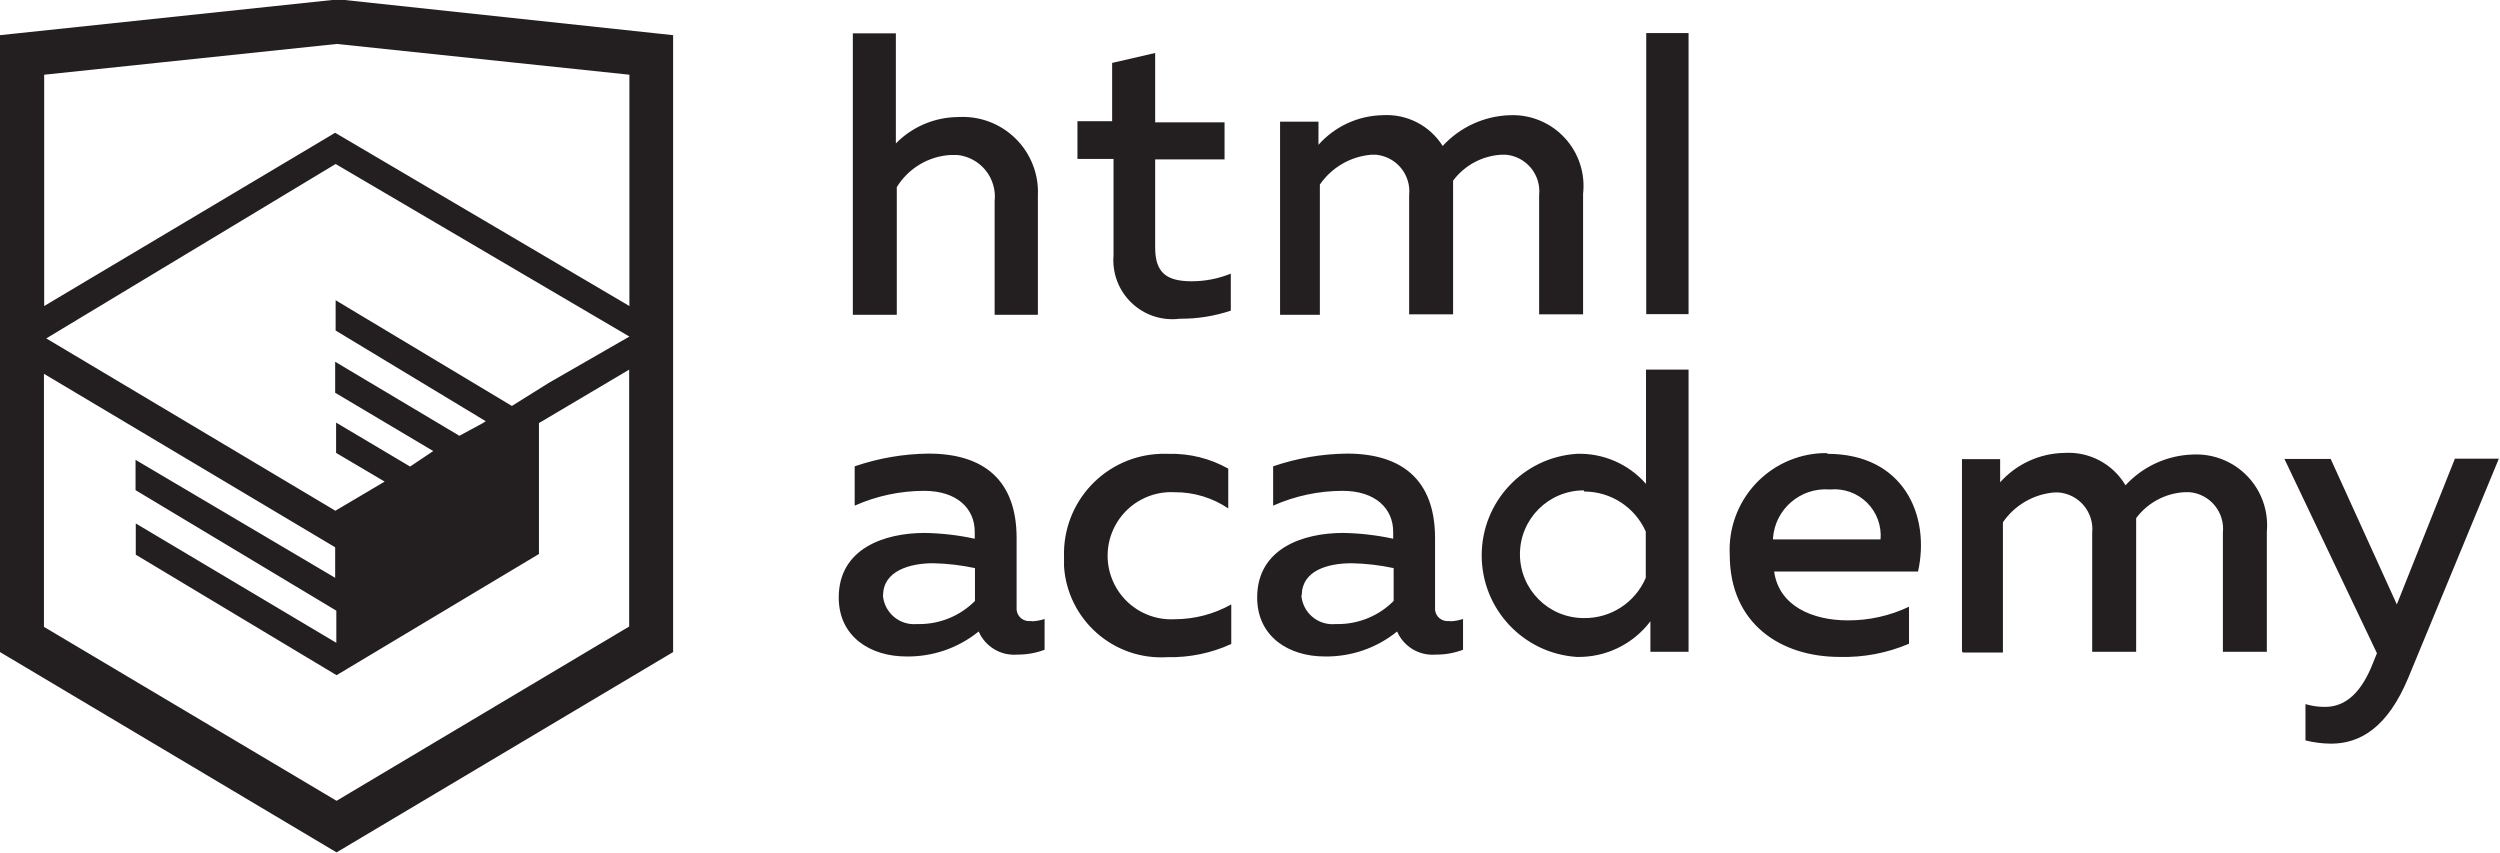
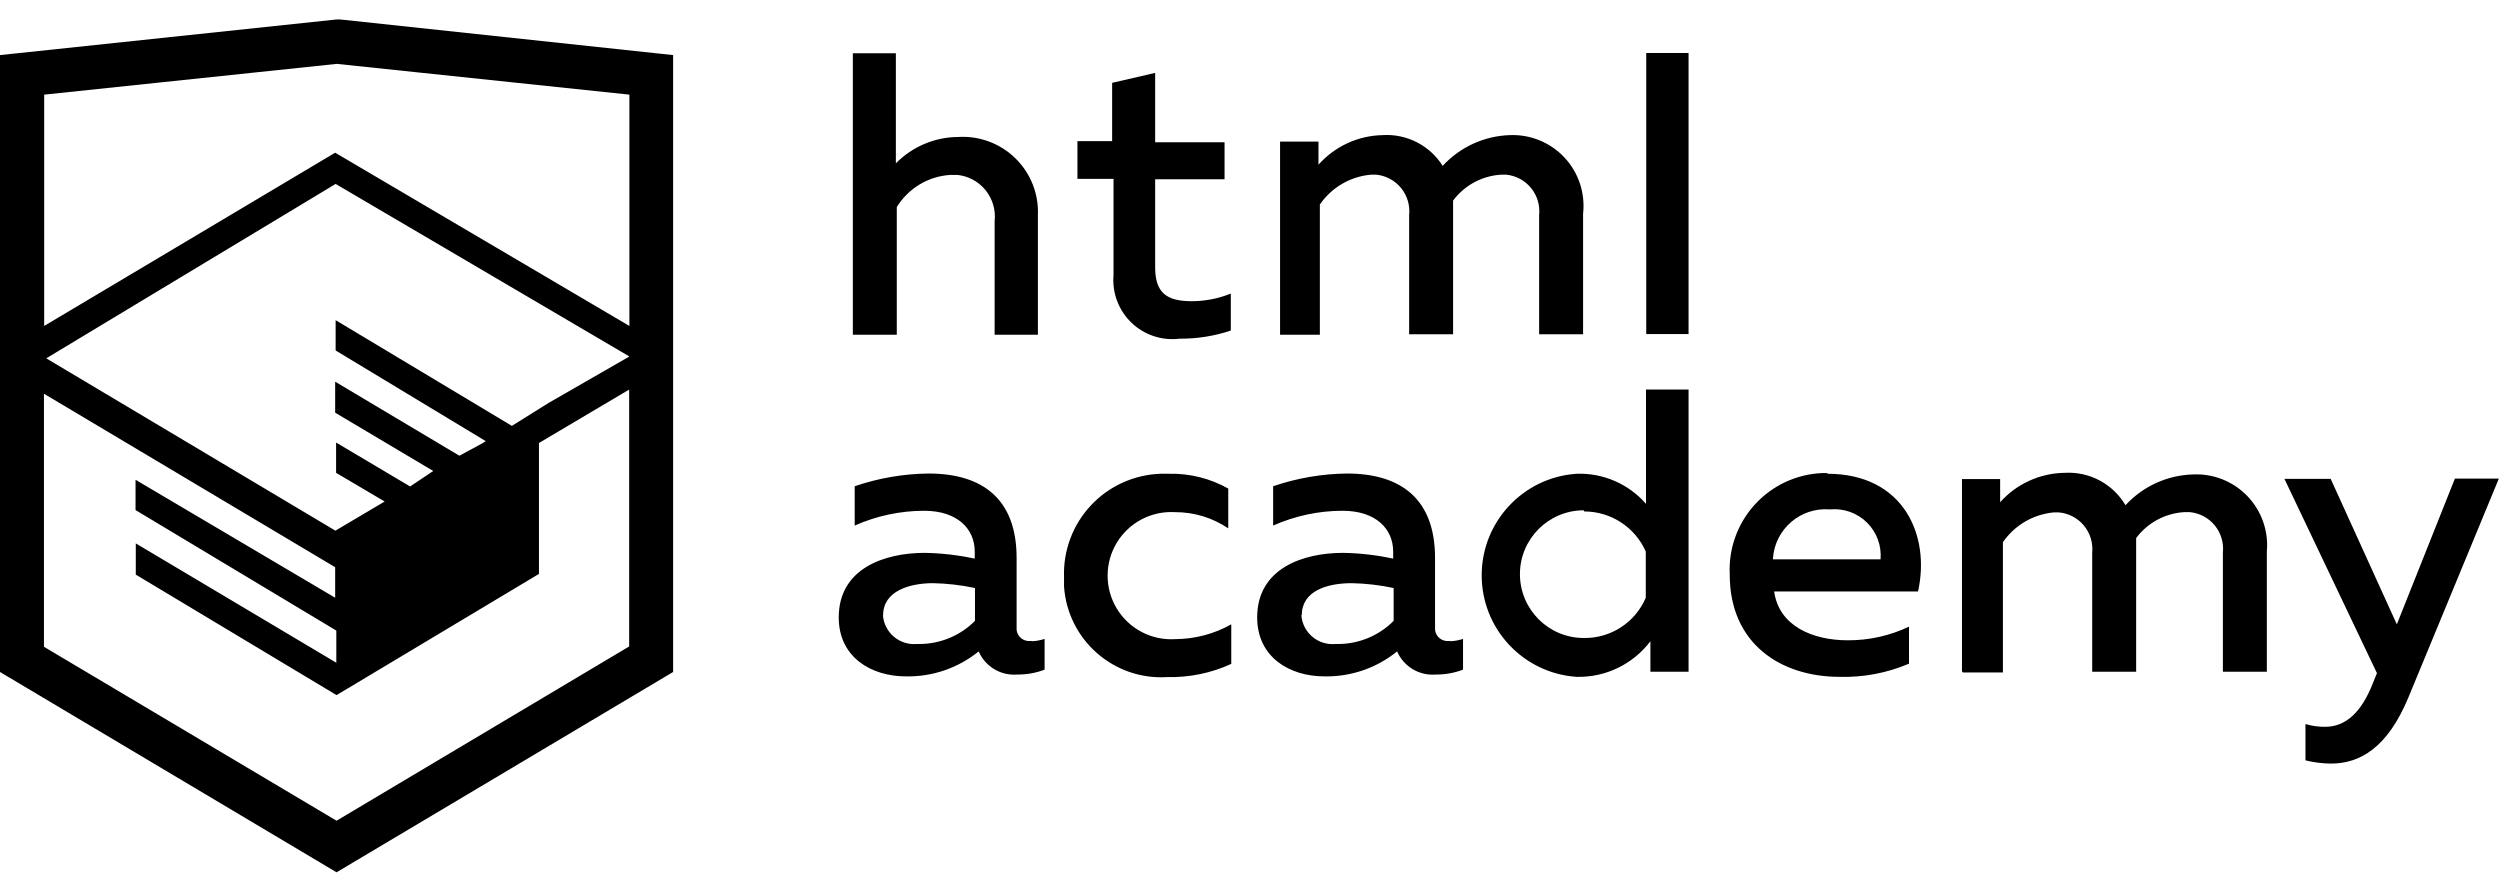
- <svg xmlns="http://www.w3.org/2000/svg" id="Layer_1" data-name="Layer 1" viewBox="0 0 108.08 36.85">
-   <path d="M44.61,26.88a2,2,0,0,0,.55-0.1v1.33a3.25,3.25,0,0,1-1.18.21,1.67,1.67,0,0,1-1.67-1,4.84,4.84,0,0,1-3.14,1.08c-1.51,0-2.91-.83-2.91-2.55,0-2.13,2-2.79,3.71-2.79a11.08,11.08,0,0,1,2.17.25v-0.3c0-1-.76-1.77-2.19-1.77a7.42,7.42,0,0,0-3,.64v-1.7a10.21,10.21,0,0,1,3.19-.55c2.36,0,3.81,1.12,3.81,3.65v3a0.54,0.54,0,0,0,.49.59h0.17Zm-6.44-1.13A1.35,1.35,0,0,0,39.63,27h0.11a3.39,3.39,0,0,0,2.41-1V24.58a9.72,9.72,0,0,0-1.81-.21c-1,0-2.16.33-2.16,1.38h0Zm12.36-6.11a5,5,0,0,1,2.57.64V22a4.08,4.08,0,0,0-2.3-.7,2.75,2.75,0,1,0,0,5.49,5,5,0,0,0,2.43-.64v1.71a6.27,6.27,0,0,1-2.76.57A4.21,4.21,0,0,1,46,24.51q0-.21,0-0.41a4.32,4.32,0,0,1,4.18-4.46h0.38Zm12.17,7.24a2,2,0,0,0,.55-0.1v1.33a3.25,3.25,0,0,1-1.18.21,1.67,1.67,0,0,1-1.67-1,4.84,4.84,0,0,1-3.14,1.08c-1.51,0-2.91-.83-2.91-2.55,0-2.13,2-2.79,3.71-2.79a11.08,11.08,0,0,1,2.17.25v-0.3c0-1-.76-1.77-2.19-1.77a7.42,7.42,0,0,0-3,.64v-1.7a10.21,10.21,0,0,1,3.19-.55c2.36,0,3.81,1.12,3.81,3.65v3a0.54,0.54,0,0,0,.49.59h0.17Zm-6.44-1.13A1.35,1.35,0,0,0,57.73,27h0.11a3.39,3.39,0,0,0,2.41-1V24.58a9.72,9.72,0,0,0-1.81-.21c-1.06,0-2.16.33-2.16,1.38h0ZM73,16V28.2H71.35V26.88a3.88,3.88,0,0,1-3.19,1.54,4.4,4.4,0,0,1,0-8.78,3.81,3.81,0,0,1,3,1.3V16H73Zm-4.53,5.22a2.76,2.76,0,1,0,0,5.52A2.86,2.86,0,0,0,71.15,25V23A2.91,2.91,0,0,0,68.49,21.27ZM79,19.64c3.31,0,4.46,2.68,3.92,5.09H76.7c0.21,1.5,1.67,2.11,3.19,2.11a6.11,6.11,0,0,0,2.64-.59v1.6a7.14,7.14,0,0,1-3,.57C77,28.42,74.78,27,74.78,24a4.18,4.18,0,0,1,4-4.39H79Zm0.09,1.54a2.28,2.28,0,0,0-2.44,2.1v0.06H81.3A2,2,0,0,0,79.13,21.18Zm5.73,7V19.87h1.65v1a3.81,3.81,0,0,1,2.78-1.27A2.86,2.86,0,0,1,91.89,21a4.12,4.12,0,0,1,2.91-1.33A3.06,3.06,0,0,1,98,23V28.2h-1.9V23.05a1.59,1.59,0,0,0-1.42-1.75H94.42a2.8,2.8,0,0,0-2.07,1.12V28.2h-1.9V23.05A1.59,1.59,0,0,0,89,21.31H88.8a3,3,0,0,0-2.21,1.29v5.63H84.86Zm21.31-8.33h1.9l-3.91,9.46c-0.9,2.17-2.09,2.86-3.35,2.86a4.76,4.76,0,0,1-1.1-.14V30.46a2.86,2.86,0,0,0,.85.12c0.9,0,1.58-.64,2.07-1.9l0.17-.42-4-8.4h2l2.86,6.29ZM38.73,1.46V6.22a3.81,3.81,0,0,1,2.7-1.14,3.25,3.25,0,0,1,3.44,3.4v5.15H43V8.72a1.81,1.81,0,0,0-1.61-2h-0.3a2.93,2.93,0,0,0-2.32,1.39v5.52h-1.9V1.46h1.9ZM49.94,2.31v3h3V6.91h-3v3.81c0,1.1.5,1.46,1.58,1.46a4.49,4.49,0,0,0,1.69-.33v1.6A6.8,6.8,0,0,1,51,13.8a2.55,2.55,0,0,1-2.86-2.74V6.89H46.58V5.26h1.5V2.74Zm5.4,11.31V5.28H57v1A3.81,3.81,0,0,1,59.77,5a2.86,2.86,0,0,1,2.6,1.33A4.12,4.12,0,0,1,65.28,5,3.06,3.06,0,0,1,68.44,8.4v5.21h-1.9V8.46a1.59,1.59,0,0,0-1.42-1.75H64.89a2.8,2.8,0,0,0-2.07,1.12v5.78h-1.9V8.46A1.59,1.59,0,0,0,59.5,6.71H59.27A3,3,0,0,0,57.06,8v5.63H55.34ZM71.17,1.45H73V13.6H71.17V1.45ZM14.71,0H14.55L0,1.54V28.21l14.55,8.66,14.55-8.66V1.54Zm12.5,27.1L14.55,34.64,1.9,27.12V16.18l12.59,7.5V25L5.86,19.9v1.31l8.68,5.21v1.39L5.87,22.65V24l8.68,5.21,8.75-5.24V18.31L27.2,16V27.12Zm0-12.53-3.48,2-1.6,1L14.51,13v1.31L21,18.23H21l-0.14.09-1,.54-5.37-3.2V17l4.24,2.52-1,.67-3.2-1.9v1.31l2.1,1.24L14.5,22.1,2,14.65,14.51,7.11Zm0-1.32L14.49,5.76,1.91,13.25v-10L14.56,1.92,27.21,3.25v10h0Z" transform="translate(0 -0.02)" fill="#231f20" />
+ <svg xmlns="http://www.w3.org/2000/svg" class="developer__link-img" width="115" height="41" viewBox="0 0 108.08 36.85">
+   <path d="M44.61,26.88a2,2,0,0,0,.55-0.1v1.33a3.25,3.25,0,0,1-1.18.21,1.67,1.67,0,0,1-1.67-1,4.84,4.84,0,0,1-3.14,1.08c-1.51,0-2.91-.83-2.91-2.55,0-2.13,2-2.79,3.71-2.79a11.08,11.08,0,0,1,2.17.25v-0.3c0-1-.76-1.77-2.19-1.77a7.42,7.42,0,0,0-3,.64v-1.7a10.21,10.21,0,0,1,3.19-.55c2.36,0,3.81,1.12,3.81,3.65v3a0.54,0.54,0,0,0,.49.59h0.17Zm-6.44-1.13A1.35,1.35,0,0,0,39.63,27h0.11a3.39,3.39,0,0,0,2.41-1V24.58a9.72,9.72,0,0,0-1.81-.21c-1,0-2.16.33-2.16,1.38h0Zm12.36-6.11a5,5,0,0,1,2.57.64V22a4.08,4.08,0,0,0-2.3-.7,2.75,2.75,0,1,0,0,5.49,5,5,0,0,0,2.43-.64v1.71a6.27,6.27,0,0,1-2.76.57A4.21,4.21,0,0,1,46,24.51q0-.21,0-0.41a4.32,4.32,0,0,1,4.18-4.46h0.38Zm12.17,7.24a2,2,0,0,0,.55-0.1v1.33a3.25,3.25,0,0,1-1.18.21,1.67,1.67,0,0,1-1.67-1,4.84,4.84,0,0,1-3.14,1.08c-1.51,0-2.91-.83-2.91-2.55,0-2.13,2-2.79,3.71-2.79a11.08,11.08,0,0,1,2.17.25v-0.3c0-1-.76-1.77-2.19-1.77a7.42,7.42,0,0,0-3,.64v-1.7a10.21,10.21,0,0,1,3.19-.55c2.36,0,3.81,1.12,3.81,3.65v3a0.54,0.54,0,0,0,.49.59h0.17Zm-6.44-1.13A1.35,1.35,0,0,0,57.73,27h0.11a3.39,3.39,0,0,0,2.41-1V24.58a9.72,9.72,0,0,0-1.81-.21c-1.06,0-2.16.33-2.16,1.38h0ZM73,16V28.2H71.35V26.88a3.88,3.88,0,0,1-3.19,1.54,4.4,4.4,0,0,1,0-8.78,3.81,3.81,0,0,1,3,1.3V16H73Zm-4.53,5.22a2.76,2.76,0,1,0,0,5.52A2.86,2.86,0,0,0,71.15,25V23A2.91,2.91,0,0,0,68.49,21.27ZM79,19.64c3.31,0,4.46,2.68,3.92,5.09H76.7c0.21,1.5,1.67,2.11,3.19,2.11a6.11,6.11,0,0,0,2.64-.59v1.6a7.14,7.14,0,0,1-3,.57C77,28.42,74.78,27,74.78,24a4.18,4.18,0,0,1,4-4.39H79Zm0.09,1.54a2.28,2.28,0,0,0-2.44,2.1v0.06H81.3A2,2,0,0,0,79.13,21.18Zm5.73,7V19.87h1.65v1a3.81,3.81,0,0,1,2.78-1.27A2.86,2.86,0,0,1,91.89,21a4.12,4.12,0,0,1,2.91-1.33A3.06,3.06,0,0,1,98,23V28.2h-1.9V23.05a1.59,1.59,0,0,0-1.42-1.75H94.42a2.8,2.8,0,0,0-2.07,1.12V28.2h-1.9V23.05A1.59,1.59,0,0,0,89,21.31H88.8a3,3,0,0,0-2.21,1.29v5.63H84.86Zm21.31-8.33h1.9l-3.91,9.46c-0.9,2.17-2.09,2.86-3.35,2.86a4.76,4.76,0,0,1-1.1-.14V30.46a2.86,2.86,0,0,0,.85.12c0.9,0,1.58-.64,2.07-1.9l0.17-.42-4-8.4h2l2.86,6.29ZM38.73,1.46V6.22a3.81,3.81,0,0,1,2.7-1.14,3.25,3.25,0,0,1,3.44,3.4v5.15H43V8.72a1.81,1.81,0,0,0-1.61-2h-0.3a2.93,2.93,0,0,0-2.32,1.39v5.52h-1.9V1.46h1.9ZM49.94,2.31v3h3V6.91h-3v3.81c0,1.1.5,1.46,1.58,1.46a4.49,4.49,0,0,0,1.69-.33v1.6A6.8,6.8,0,0,1,51,13.8a2.55,2.55,0,0,1-2.86-2.74V6.89H46.58V5.26h1.5V2.74Zm5.4,11.31V5.28H57v1A3.81,3.81,0,0,1,59.77,5a2.86,2.86,0,0,1,2.6,1.33A4.12,4.12,0,0,1,65.28,5,3.06,3.06,0,0,1,68.44,8.4v5.21h-1.9V8.46a1.59,1.59,0,0,0-1.42-1.75H64.89a2.8,2.8,0,0,0-2.07,1.12v5.78h-1.9V8.46A1.59,1.59,0,0,0,59.5,6.71H59.27A3,3,0,0,0,57.06,8v5.63H55.34ZM71.17,1.45H73V13.6H71.17V1.45ZM14.71,0H14.55L0,1.54V28.21l14.55,8.66,14.55-8.66V1.54Zm12.5,27.1L14.55,34.64,1.9,27.12V16.18l12.59,7.5V25L5.86,19.9v1.31l8.68,5.21v1.39L5.87,22.65V24l8.68,5.21,8.75-5.24V18.31L27.2,16V27.12Zm0-12.53-3.48,2-1.6,1L14.51,13v1.31L21,18.23H21l-0.14.09-1,.54-5.37-3.2V17l4.24,2.52-1,.67-3.2-1.9v1.31l2.1,1.24L14.5,22.1,2,14.65,14.51,7.11Zm0-1.32L14.49,5.76,1.91,13.25v-10L14.56,1.92,27.21,3.25v10h0Z" />
</svg>
